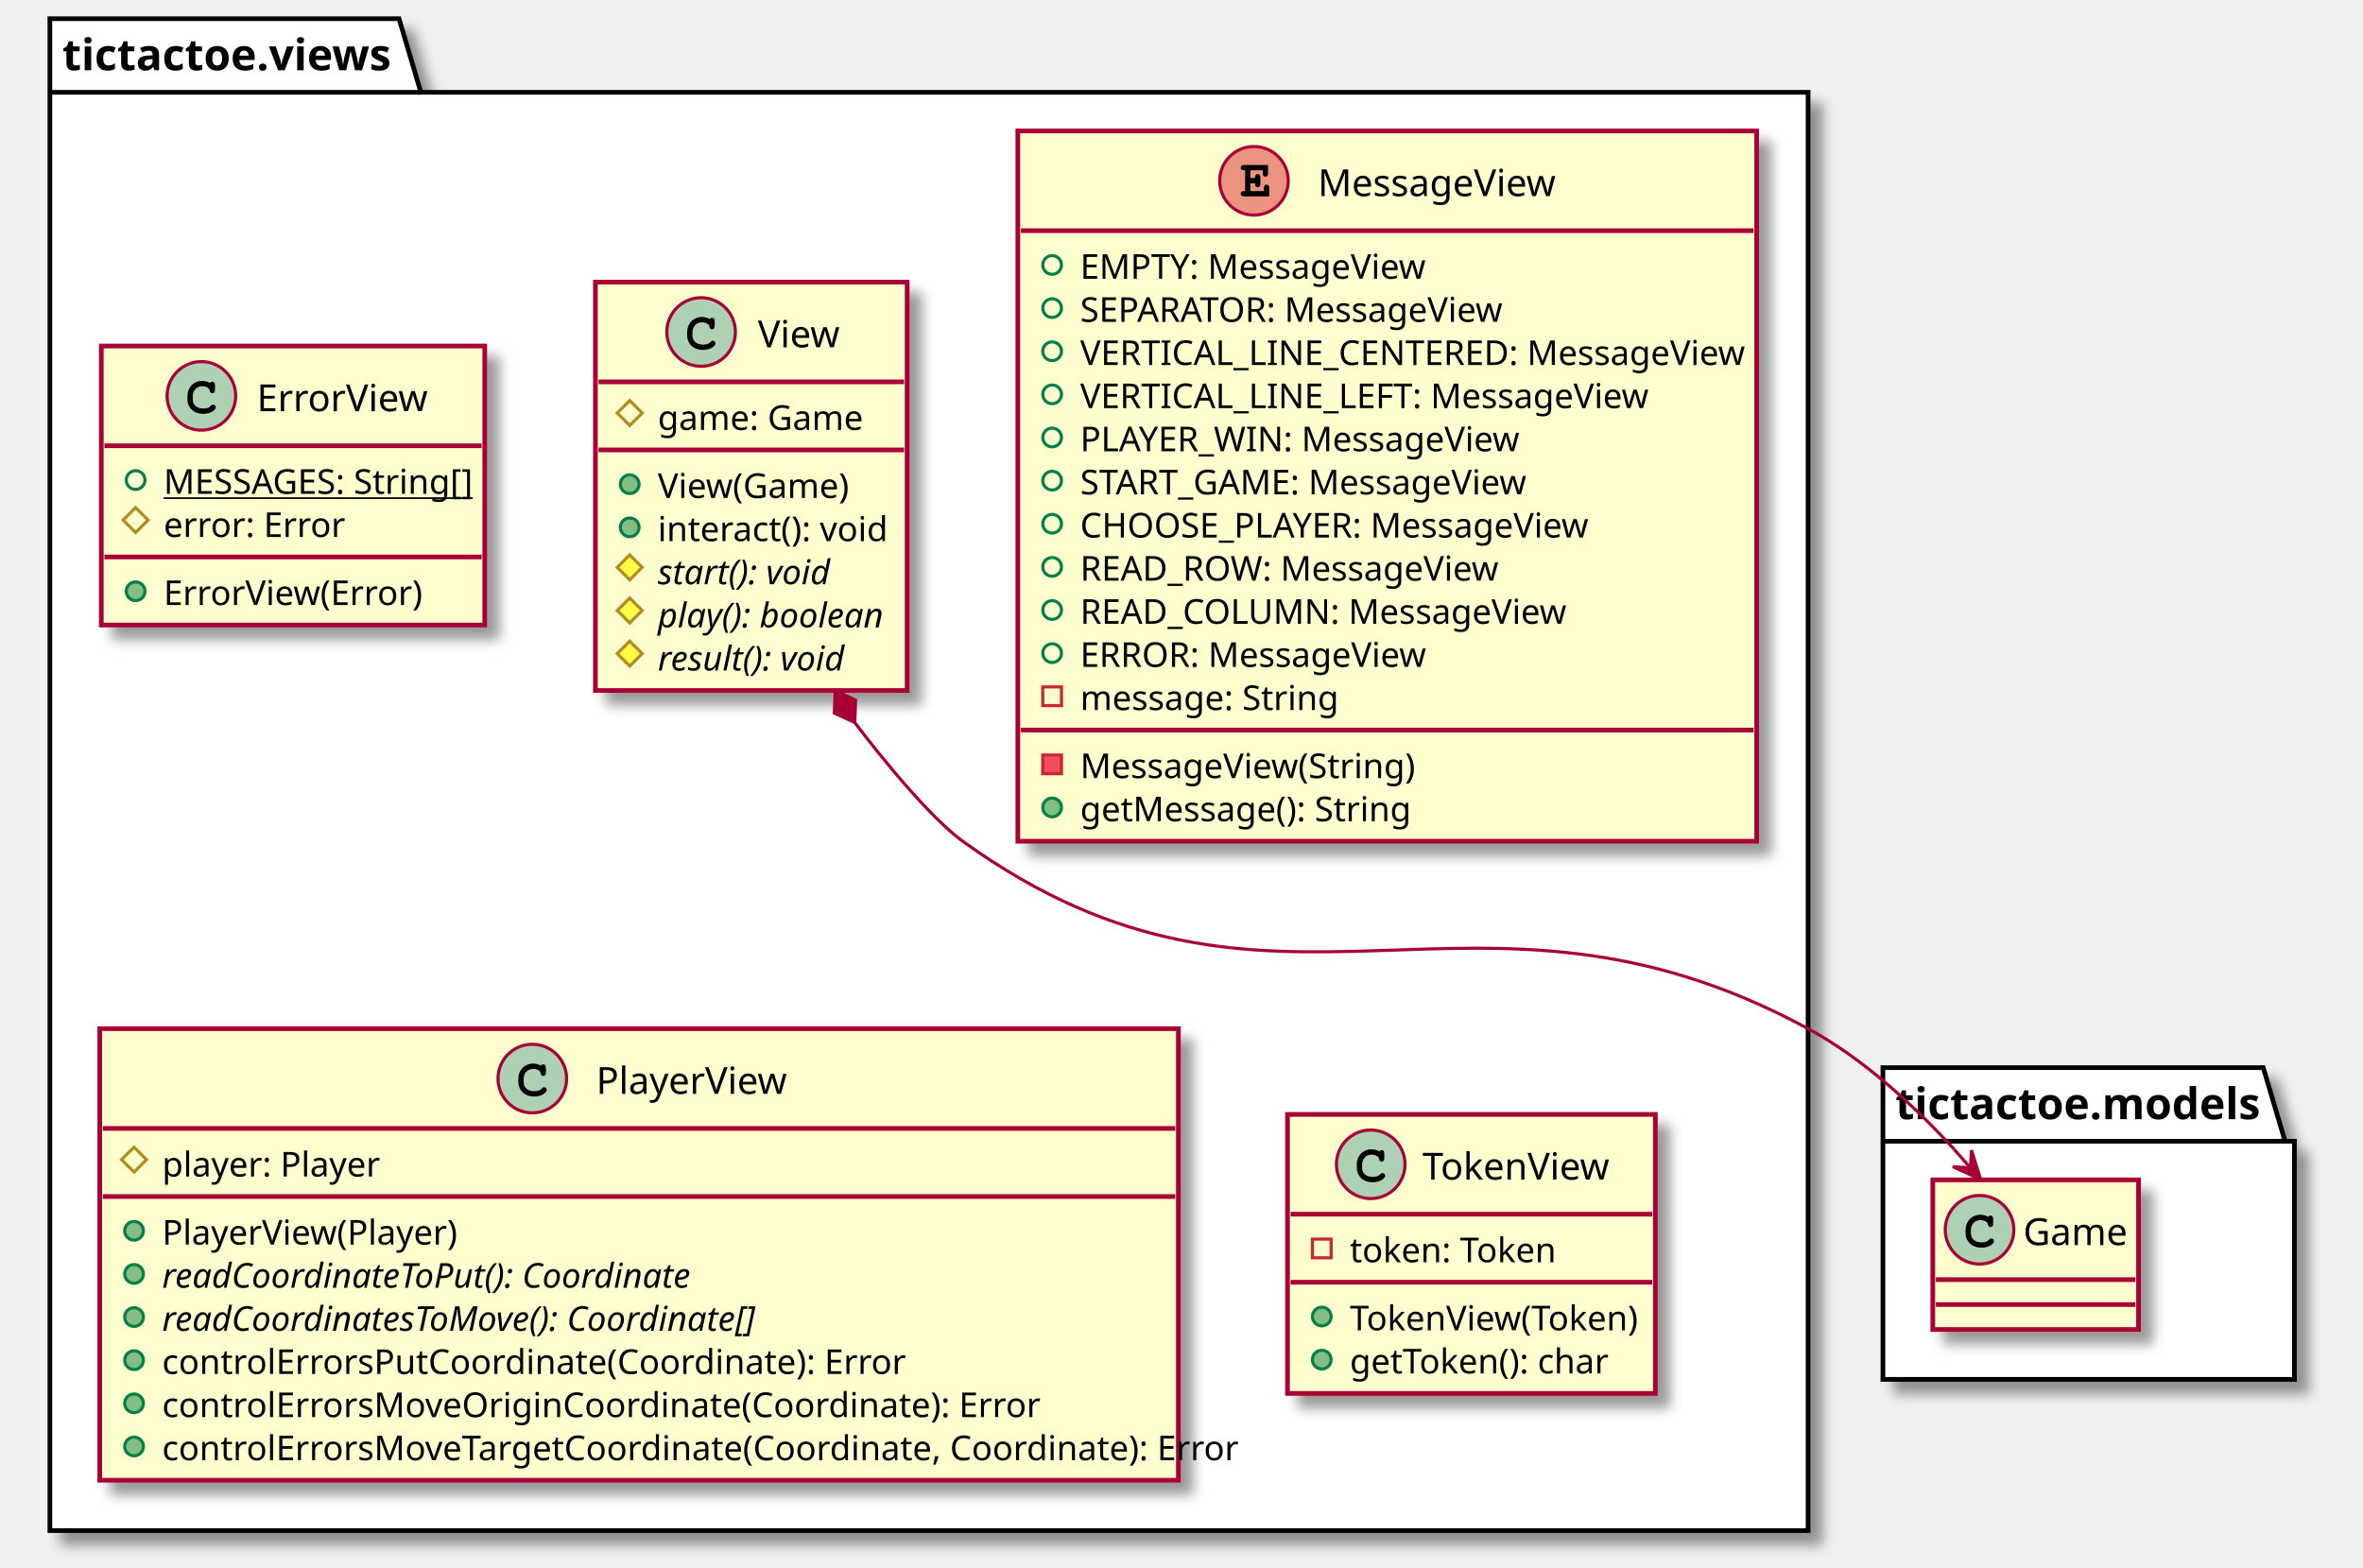
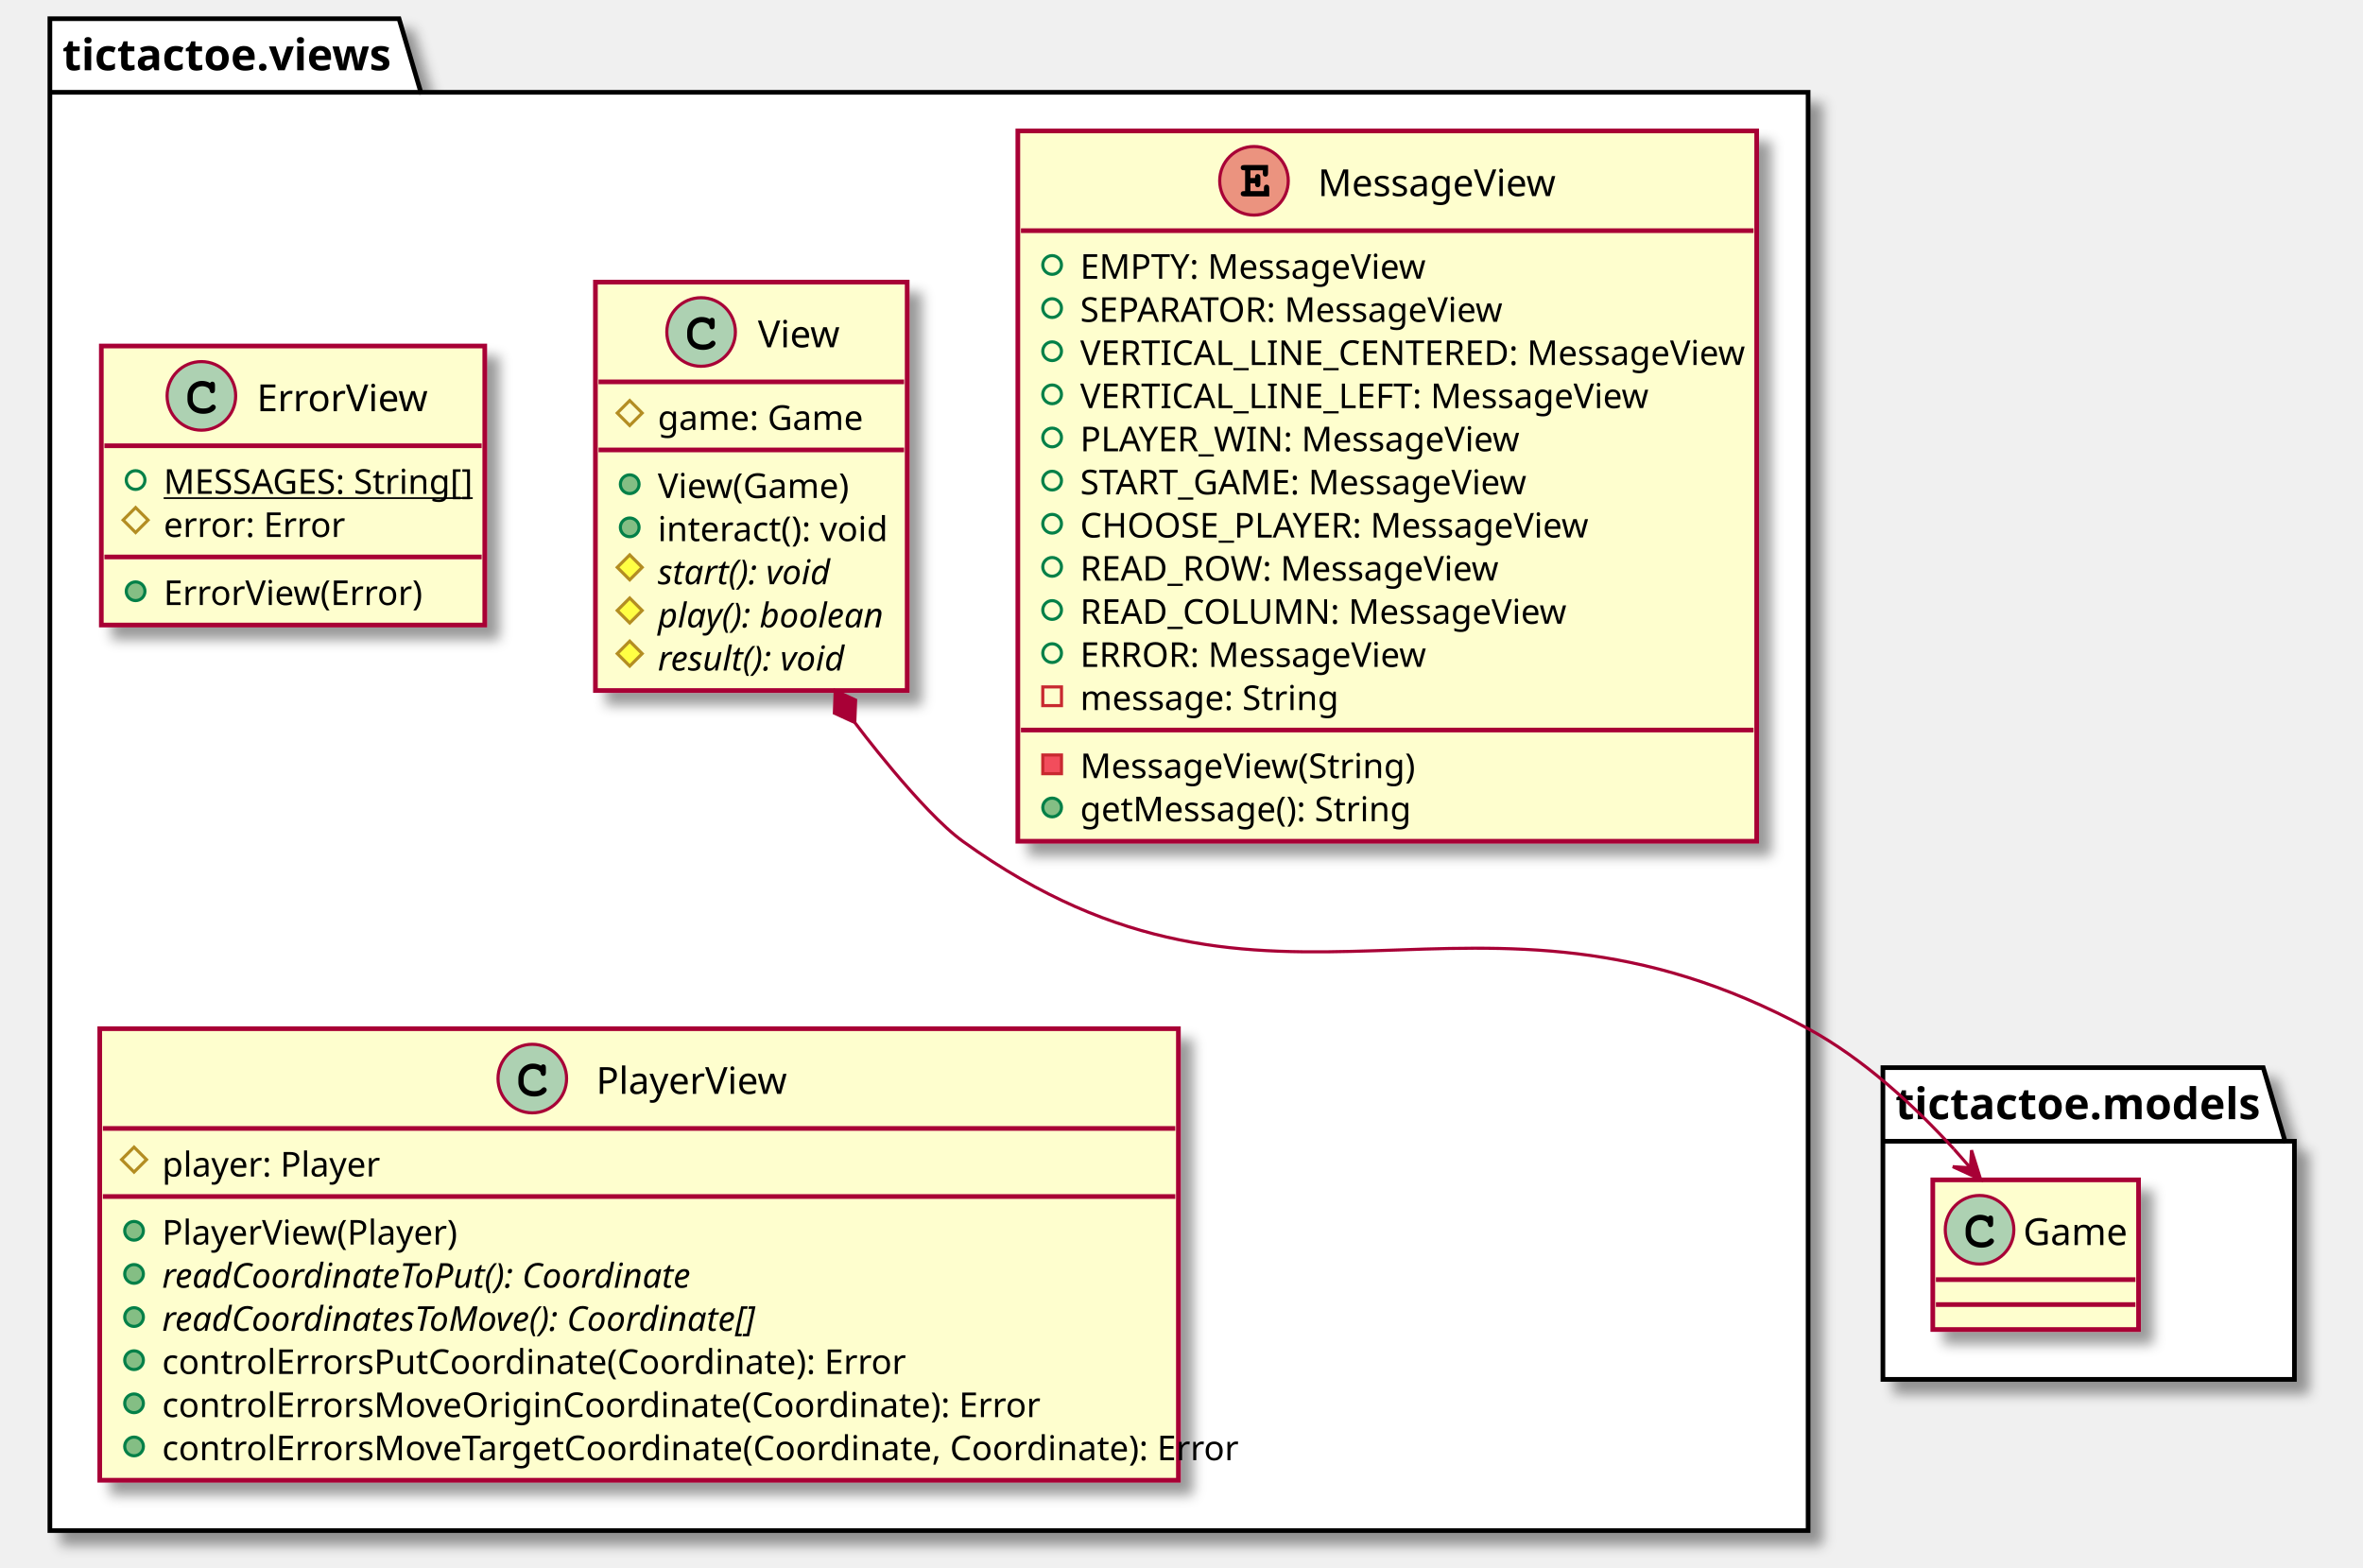
<svg xmlns="http://www.w3.org/2000/svg" contentScriptType="application/ecmascript" contentStyleType="text/css" height="503px" preserveAspectRatio="none" style="width:758px;height:503px;" version="1.1" viewBox="0 0 758 503" width="758px" zoomAndPan="magnify">
  <defs>
-     <filter height="300%" id="f5kbxrpibrnr7" width="300%" x="-1" y="-1">
+     <filter height="300%" id="ffnqdap19fki2" width="300%" x="-1" y="-1">
      <feGaussianBlur result="blurOut" stdDeviation="2.0" />
      <feColorMatrix in="blurOut" result="blurOut2" type="matrix" values="0 0 0 0 0 0 0 0 0 0 0 0 0 0 0 0 0 0 .4 0" />
      <feOffset dx="4.0" dy="4.0" in="blurOut2" result="blurOut3" />
      <feBlend in="SourceGraphic" in2="blurOut3" mode="normal" />
    </filter>
  </defs>
  <g>
-     <polygon fill="#FFFFFF" filter="url(#f5kbxrpibrnr7)" points="16,6,128,6,135,29.609,580,29.609,580,491,16,491,16,6" style="stroke: #000000; stroke-width: 1.5;" />
+     <polygon fill="#FFFFFF" filter="url(#ffnqdap19fki2)" points="16,6,128,6,135,29.609,580,29.609,580,491,16,491,16,6" style="stroke: #000000; stroke-width: 1.5;" />
    <line style="stroke: #000000; stroke-width: 1.5;" x1="16" x2="135" y1="29.609" y2="29.609" />
    <text fill="#000000" font-family="sans-serif" font-size="14" font-weight="bold" lengthAdjust="spacingAndGlyphs" textLength="106" x="20" y="22.533">tictactoe.views</text>
-     <polygon fill="#FFFFFF" filter="url(#f5kbxrpibrnr7)" points="604,342.5,726,342.5,733,366.109,736,366.109,736,442.5,604,442.5,604,342.5" style="stroke: #000000; stroke-width: 1.5;" />
+     <polygon fill="#FFFFFF" filter="url(#ffnqdap19fki2)" points="604,342.5,726,342.5,733,366.109,736,366.109,736,442.5,604,442.5,604,342.5" style="stroke: #000000; stroke-width: 1.5;" />
    <line style="stroke: #000000; stroke-width: 1.5;" x1="604" x2="733" y1="366.109" y2="366.109" />
    <text fill="#000000" font-family="sans-serif" font-size="14" font-weight="bold" lengthAdjust="spacingAndGlyphs" textLength="116" x="608" y="359.033">tictactoe.models</text>
-     <rect fill="#FEFECE" filter="url(#f5kbxrpibrnr7)" height="89.508" id="tictactoe.views.ErrorView" style="stroke: #A80036; stroke-width: 1.5;" width="123" x="32.5" y="111" />
+     <rect fill="#FEFECE" filter="url(#ffnqdap19fki2)" height="89.508" id="tictactoe.views.ErrorView" style="stroke: #A80036; stroke-width: 1.5;" width="123" x="32.5" y="111" />
    <ellipse cx="64.6" cy="127" fill="#ADD1B2" rx="11" ry="11" style="stroke: #A80036; stroke-width: 1.0;" />
    <path d="M67.366,122.875 Q67.522,122.656 67.709,122.547 Q67.897,122.438 68.116,122.438 Q68.491,122.438 68.725,122.703 Q68.959,122.953 68.959,123.562 L68.959,125.016 Q68.959,125.625 68.725,125.891 Q68.491,126.156 68.116,126.156 Q67.772,126.156 67.569,125.953 Q67.366,125.766 67.256,125.25 Q67.209,124.891 67.022,124.703 Q66.694,124.328 66.084,124.109 Q65.475,123.891 64.85,123.891 Q64.084,123.891 63.444,124.219 Q62.819,124.547 62.319,125.297 Q61.834,126.047 61.834,127.078 L61.834,128.172 Q61.834,129.406 62.725,130.234 Q63.616,131.047 65.209,131.047 Q66.147,131.047 66.803,130.797 Q67.194,130.641 67.616,130.203 Q67.881,129.938 68.022,129.859 Q68.178,129.781 68.381,129.781 Q68.709,129.781 68.959,130.047 Q69.225,130.297 69.225,130.641 Q69.225,130.984 68.881,131.391 Q68.381,131.969 67.584,132.297 Q66.506,132.75 65.209,132.75 Q63.694,132.75 62.491,132.125 Q61.506,131.625 60.819,130.562 Q60.131,129.484 60.131,128.203 L60.131,127.047 Q60.131,125.719 60.741,124.578 Q61.366,123.422 62.459,122.812 Q63.553,122.188 64.787,122.188 Q65.522,122.188 66.162,122.359 Q66.819,122.516 67.366,122.875 Z " />
    <text fill="#000000" font-family="sans-serif" font-size="12" lengthAdjust="spacingAndGlyphs" textLength="53" x="82.4" y="131.91">ErrorView</text>
    <line style="stroke: #A80036; stroke-width: 1.5;" x1="33.5" x2="154.5" y1="143" y2="143" />
    <ellipse cx="43.5" cy="154" fill="none" rx="3" ry="3" style="stroke: #038048; stroke-width: 1.0;" />
    <text fill="#000000" font-family="sans-serif" font-size="11" lengthAdjust="spacingAndGlyphs" text-decoration="underline" textLength="97" x="52.5" y="158.419">MESSAGES: String[]</text>
    <polygon fill="none" points="43.5,162.836,47.5,166.836,43.5,170.836,39.5,166.836" style="stroke: #B38D22; stroke-width: 1.0;" />
    <text fill="#000000" font-family="sans-serif" font-size="11" lengthAdjust="spacingAndGlyphs" textLength="54" x="52.5" y="172.255">error: Error</text>
    <line style="stroke: #A80036; stroke-width: 1.5;" x1="33.5" x2="154.5" y1="178.672" y2="178.672" />
    <ellipse cx="43.5" cy="189.672" fill="#84BE84" rx="3" ry="3" style="stroke: #038048; stroke-width: 1.0;" />
    <text fill="#000000" font-family="sans-serif" font-size="11" lengthAdjust="spacingAndGlyphs" textLength="82" x="52.5" y="194.091">ErrorView(Error)</text>
-     <rect fill="#FEFECE" filter="url(#f5kbxrpibrnr7)" height="227.867" id="tictactoe.views.MessageView" style="stroke: #A80036; stroke-width: 1.5;" width="237" x="326.5" y="42" />
+     <rect fill="#FEFECE" filter="url(#ffnqdap19fki2)" height="227.867" id="tictactoe.views.MessageView" style="stroke: #A80036; stroke-width: 1.5;" width="237" x="326.5" y="42" />
    <ellipse cx="402.25" cy="58" fill="#EB937F" rx="11" ry="11" style="stroke: #A80036; stroke-width: 1.0;" />
    <path d="M401.109,58.797 L401.109,61.297 L405.438,61.297 L405.438,60.375 Q405.438,59.766 405.672,59.5 Q405.922,59.234 406.297,59.234 Q406.672,59.234 406.906,59.5 Q407.141,59.766 407.141,60.375 L407.141,63 L399.141,63 Q398.516,63 398.25,62.766 Q398,62.531 398,62.141 Q398,61.766 398.266,61.531 Q398.531,61.297 399.141,61.297 L399.406,61.297 L399.406,54.641 L399.141,54.641 Q398.516,54.641 398.25,54.406 Q398,54.172 398,53.781 Q398,53.406 398.25,53.172 Q398.516,52.938 399.141,52.938 L406.766,52.938 L406.766,55.531 Q406.766,56.141 406.531,56.406 Q406.312,56.656 405.922,56.656 Q405.547,56.656 405.312,56.406 Q405.078,56.141 405.078,55.531 L405.078,54.641 L401.109,54.641 L401.109,57.094 L402.594,57.094 Q402.594,56.438 402.719,56.25 Q402.984,55.844 403.453,55.844 Q403.828,55.844 404.062,56.109 Q404.297,56.359 404.297,56.969 L404.297,58.938 Q404.297,59.484 404.172,59.672 Q403.906,60.062 403.453,60.062 Q402.984,60.062 402.719,59.656 Q402.594,59.469 402.594,58.797 L401.109,58.797 Z " />
    <text fill="#000000" font-family="sans-serif" font-size="12" lengthAdjust="spacingAndGlyphs" textLength="77" x="422.75" y="62.91">MessageView</text>
    <line style="stroke: #A80036; stroke-width: 1.5;" x1="327.5" x2="562.5" y1="74" y2="74" />
    <ellipse cx="337.5" cy="85" fill="none" rx="3" ry="3" style="stroke: #038048; stroke-width: 1.0;" />
    <text fill="#000000" font-family="sans-serif" font-size="11" lengthAdjust="spacingAndGlyphs" textLength="110" x="346.5" y="89.419">EMPTY: MessageView</text>
    <ellipse cx="337.5" cy="98.836" fill="none" rx="3" ry="3" style="stroke: #038048; stroke-width: 1.0;" />
    <text fill="#000000" font-family="sans-serif" font-size="11" lengthAdjust="spacingAndGlyphs" textLength="139" x="346.5" y="103.255">SEPARATOR: MessageView</text>
    <ellipse cx="337.5" cy="112.672" fill="none" rx="3" ry="3" style="stroke: #038048; stroke-width: 1.0;" />
    <text fill="#000000" font-family="sans-serif" font-size="11" lengthAdjust="spacingAndGlyphs" textLength="211" x="346.5" y="117.091">VERTICAL_LINE_CENTERED: MessageView</text>
    <ellipse cx="337.5" cy="126.508" fill="none" rx="3" ry="3" style="stroke: #038048; stroke-width: 1.0;" />
    <text fill="#000000" font-family="sans-serif" font-size="11" lengthAdjust="spacingAndGlyphs" textLength="183" x="346.5" y="130.927">VERTICAL_LINE_LEFT: MessageView</text>
    <ellipse cx="337.5" cy="140.344" fill="none" rx="3" ry="3" style="stroke: #038048; stroke-width: 1.0;" />
    <text fill="#000000" font-family="sans-serif" font-size="11" lengthAdjust="spacingAndGlyphs" textLength="142" x="346.5" y="144.763">PLAYER_WIN: MessageView</text>
    <ellipse cx="337.5" cy="154.18" fill="none" rx="3" ry="3" style="stroke: #038048; stroke-width: 1.0;" />
    <text fill="#000000" font-family="sans-serif" font-size="11" lengthAdjust="spacingAndGlyphs" textLength="146" x="346.5" y="158.599">START_GAME: MessageView</text>
    <ellipse cx="337.5" cy="168.016" fill="none" rx="3" ry="3" style="stroke: #038048; stroke-width: 1.0;" />
    <text fill="#000000" font-family="sans-serif" font-size="11" lengthAdjust="spacingAndGlyphs" textLength="166" x="346.5" y="172.435">CHOOSE_PLAYER: MessageView</text>
    <ellipse cx="337.5" cy="181.852" fill="none" rx="3" ry="3" style="stroke: #038048; stroke-width: 1.0;" />
    <text fill="#000000" font-family="sans-serif" font-size="11" lengthAdjust="spacingAndGlyphs" textLength="135" x="346.5" y="186.27">READ_ROW: MessageView</text>
    <ellipse cx="337.5" cy="195.688" fill="none" rx="3" ry="3" style="stroke: #038048; stroke-width: 1.0;" />
    <text fill="#000000" font-family="sans-serif" font-size="11" lengthAdjust="spacingAndGlyphs" textLength="153" x="346.5" y="200.106">READ_COLUMN: MessageView</text>
    <ellipse cx="337.5" cy="209.523" fill="none" rx="3" ry="3" style="stroke: #038048; stroke-width: 1.0;" />
    <text fill="#000000" font-family="sans-serif" font-size="11" lengthAdjust="spacingAndGlyphs" textLength="111" x="346.5" y="213.942">ERROR: MessageView</text>
    <rect fill="none" height="6" style="stroke: #C82930; stroke-width: 1.0;" width="6" x="334.5" y="220.359" />
    <text fill="#000000" font-family="sans-serif" font-size="11" lengthAdjust="spacingAndGlyphs" textLength="78" x="346.5" y="227.778">message: String</text>
    <line style="stroke: #A80036; stroke-width: 1.5;" x1="327.5" x2="562.5" y1="234.195" y2="234.195" />
    <rect fill="#F24D5C" height="6" style="stroke: #C82930; stroke-width: 1.0;" width="6" x="334.5" y="242.195" />
    <text fill="#000000" font-family="sans-serif" font-size="11" lengthAdjust="spacingAndGlyphs" textLength="106" x="346.5" y="249.614">MessageView(String)</text>
    <ellipse cx="337.5" cy="259.031" fill="#84BE84" rx="3" ry="3" style="stroke: #038048; stroke-width: 1.0;" />
    <text fill="#000000" font-family="sans-serif" font-size="11" lengthAdjust="spacingAndGlyphs" textLength="101" x="346.5" y="263.45">getMessage(): String</text>
-     <rect fill="#FEFECE" filter="url(#f5kbxrpibrnr7)" height="144.852" id="tictactoe.views.PlayerView" style="stroke: #A80036; stroke-width: 1.5;" width="346" x="32" y="330" />
+     <rect fill="#FEFECE" filter="url(#ffnqdap19fki2)" height="144.852" id="tictactoe.views.PlayerView" style="stroke: #A80036; stroke-width: 1.5;" width="346" x="32" y="330" />
    <ellipse cx="170.75" cy="346" fill="#ADD1B2" rx="11" ry="11" style="stroke: #A80036; stroke-width: 1.0;" />
    <path d="M173.516,341.875 Q173.672,341.656 173.859,341.547 Q174.047,341.438 174.266,341.438 Q174.641,341.438 174.875,341.703 Q175.109,341.953 175.109,342.562 L175.109,344.016 Q175.109,344.625 174.875,344.891 Q174.641,345.156 174.266,345.156 Q173.922,345.156 173.719,344.953 Q173.516,344.766 173.406,344.25 Q173.359,343.891 173.172,343.703 Q172.844,343.328 172.234,343.109 Q171.625,342.891 171,342.891 Q170.234,342.891 169.594,343.219 Q168.969,343.547 168.469,344.297 Q167.984,345.047 167.984,346.078 L167.984,347.172 Q167.984,348.406 168.875,349.234 Q169.766,350.047 171.359,350.047 Q172.297,350.047 172.953,349.797 Q173.344,349.641 173.766,349.203 Q174.031,348.938 174.172,348.859 Q174.328,348.781 174.531,348.781 Q174.859,348.781 175.109,349.047 Q175.375,349.297 175.375,349.641 Q175.375,349.984 175.031,350.391 Q174.531,350.969 173.734,351.297 Q172.656,351.75 171.359,351.75 Q169.844,351.75 168.641,351.125 Q167.656,350.625 166.969,349.562 Q166.281,348.484 166.281,347.203 L166.281,346.047 Q166.281,344.719 166.891,343.578 Q167.516,342.422 168.609,341.812 Q169.703,341.188 170.938,341.188 Q171.672,341.188 172.312,341.359 Q172.969,341.516 173.516,341.875 Z " />
    <text fill="#000000" font-family="sans-serif" font-size="12" lengthAdjust="spacingAndGlyphs" textLength="60" x="191.25" y="350.91">PlayerView</text>
    <line style="stroke: #A80036; stroke-width: 1.5;" x1="33" x2="377" y1="362" y2="362" />
    <polygon fill="none" points="43,368,47,372,43,376,39,372" style="stroke: #B38D22; stroke-width: 1.0;" />
    <text fill="#000000" font-family="sans-serif" font-size="11" lengthAdjust="spacingAndGlyphs" textLength="66" x="52" y="377.419">player: Player</text>
    <line style="stroke: #A80036; stroke-width: 1.5;" x1="33" x2="377" y1="383.836" y2="383.836" />
    <ellipse cx="43" cy="394.836" fill="#84BE84" rx="3" ry="3" style="stroke: #038048; stroke-width: 1.0;" />
    <text fill="#000000" font-family="sans-serif" font-size="11" lengthAdjust="spacingAndGlyphs" textLength="94" x="52" y="399.255">PlayerView(Player)</text>
    <ellipse cx="43" cy="408.672" fill="#84BE84" rx="3" ry="3" style="stroke: #038048; stroke-width: 1.0;" />
    <text fill="#000000" font-family="sans-serif" font-size="11" font-style="italic" lengthAdjust="spacingAndGlyphs" textLength="173" x="52" y="413.091">readCoordinateToPut(): Coordinate</text>
    <ellipse cx="43" cy="422.508" fill="#84BE84" rx="3" ry="3" style="stroke: #038048; stroke-width: 1.0;" />
    <text fill="#000000" font-family="sans-serif" font-size="11" font-style="italic" lengthAdjust="spacingAndGlyphs" textLength="195" x="52" y="426.927">readCoordinatesToMove(): Coordinate[]</text>
    <ellipse cx="43" cy="436.344" fill="#84BE84" rx="3" ry="3" style="stroke: #038048; stroke-width: 1.0;" />
    <text fill="#000000" font-family="sans-serif" font-size="11" lengthAdjust="spacingAndGlyphs" textLength="220" x="52" y="440.763">controlErrorsPutCoordinate(Coordinate): Error</text>
    <ellipse cx="43" cy="450.18" fill="#84BE84" rx="3" ry="3" style="stroke: #038048; stroke-width: 1.0;" />
    <text fill="#000000" font-family="sans-serif" font-size="11" lengthAdjust="spacingAndGlyphs" textLength="259" x="52" y="454.599">controlErrorsMoveOriginCoordinate(Coordinate): Error</text>
    <ellipse cx="43" cy="464.016" fill="#84BE84" rx="3" ry="3" style="stroke: #038048; stroke-width: 1.0;" />
    <text fill="#000000" font-family="sans-serif" font-size="11" lengthAdjust="spacingAndGlyphs" textLength="320" x="52" y="468.435">controlErrorsMoveTargetCoordinate(Coordinate, Coordinate): Error</text>
-     <rect fill="#FEFECE" filter="url(#f5kbxrpibrnr7)" height="89.508" id="tictactoe.views.TokenView" style="stroke: #A80036; stroke-width: 1.5;" width="118" x="413" y="357.5" />
-     <ellipse cx="439.7" cy="373.5" fill="#ADD1B2" rx="11" ry="11" style="stroke: #A80036; stroke-width: 1.0;" />
-     <path d="M442.466,369.375 Q442.622,369.156 442.809,369.047 Q442.997,368.938 443.216,368.938 Q443.591,368.938 443.825,369.203 Q444.059,369.453 444.059,370.062 L444.059,371.516 Q444.059,372.125 443.825,372.391 Q443.591,372.656 443.216,372.656 Q442.872,372.656 442.669,372.453 Q442.466,372.266 442.356,371.75 Q442.309,371.391 442.122,371.203 Q441.794,370.828 441.184,370.609 Q440.575,370.391 439.95,370.391 Q439.184,370.391 438.544,370.719 Q437.919,371.047 437.419,371.797 Q436.934,372.547 436.934,373.578 L436.934,374.672 Q436.934,375.906 437.825,376.734 Q438.716,377.547 440.309,377.547 Q441.247,377.547 441.903,377.297 Q442.294,377.141 442.716,376.703 Q442.981,376.438 443.122,376.359 Q443.278,376.281 443.481,376.281 Q443.809,376.281 444.059,376.547 Q444.325,376.797 444.325,377.141 Q444.325,377.484 443.981,377.891 Q443.481,378.469 442.684,378.797 Q441.606,379.25 440.309,379.25 Q438.794,379.25 437.591,378.625 Q436.606,378.125 435.919,377.062 Q435.231,375.984 435.231,374.703 L435.231,373.547 Q435.231,372.219 435.841,371.078 Q436.466,369.922 437.559,369.312 Q438.653,368.688 439.887,368.688 Q440.622,368.688 441.262,368.859 Q441.919,369.016 442.466,369.375 Z " />
-     <text fill="#000000" font-family="sans-serif" font-size="12" lengthAdjust="spacingAndGlyphs" textLength="60" x="456.3" y="378.41">TokenView</text>
-     <line style="stroke: #A80036; stroke-width: 1.5;" x1="414" x2="530" y1="389.5" y2="389.5" />
-     <rect fill="none" height="6" style="stroke: #C82930; stroke-width: 1.0;" width="6" x="421" y="397.5" />
-     <text fill="#000000" font-family="sans-serif" font-size="11" lengthAdjust="spacingAndGlyphs" textLength="61" x="433" y="404.919">token: Token</text>
-     <line style="stroke: #A80036; stroke-width: 1.5;" x1="414" x2="530" y1="411.336" y2="411.336" />
-     <ellipse cx="424" cy="422.336" fill="#84BE84" rx="3" ry="3" style="stroke: #038048; stroke-width: 1.0;" />
-     <text fill="#000000" font-family="sans-serif" font-size="11" lengthAdjust="spacingAndGlyphs" textLength="92" x="433" y="426.755">TokenView(Token)</text>
-     <ellipse cx="424" cy="436.172" fill="#84BE84" rx="3" ry="3" style="stroke: #038048; stroke-width: 1.0;" />
-     <text fill="#000000" font-family="sans-serif" font-size="11" lengthAdjust="spacingAndGlyphs" textLength="80" x="433" y="440.591">getToken(): char</text>
-     <rect fill="#FEFECE" filter="url(#f5kbxrpibrnr7)" height="131.016" id="tictactoe.views.View" style="stroke: #A80036; stroke-width: 1.5;" width="100" x="191" y="90.5" />
+     <rect fill="#FEFECE" filter="url(#ffnqdap19fki2)" height="131.016" id="tictactoe.views.View" style="stroke: #A80036; stroke-width: 1.5;" width="100" x="191" y="90.5" />
    <ellipse cx="224.9" cy="106.5" fill="#ADD1B2" rx="11" ry="11" style="stroke: #A80036; stroke-width: 1.0;" />
    <path d="M227.666,102.375 Q227.822,102.156 228.009,102.047 Q228.197,101.938 228.416,101.938 Q228.791,101.938 229.025,102.203 Q229.259,102.453 229.259,103.062 L229.259,104.516 Q229.259,105.125 229.025,105.391 Q228.791,105.656 228.416,105.656 Q228.072,105.656 227.869,105.453 Q227.666,105.266 227.556,104.75 Q227.509,104.391 227.322,104.203 Q226.994,103.828 226.384,103.609 Q225.775,103.391 225.15,103.391 Q224.384,103.391 223.744,103.719 Q223.119,104.047 222.619,104.797 Q222.134,105.547 222.134,106.578 L222.134,107.672 Q222.134,108.906 223.025,109.734 Q223.916,110.547 225.509,110.547 Q226.447,110.547 227.103,110.297 Q227.494,110.141 227.916,109.703 Q228.181,109.438 228.322,109.359 Q228.478,109.281 228.681,109.281 Q229.009,109.281 229.259,109.547 Q229.525,109.797 229.525,110.141 Q229.525,110.484 229.181,110.891 Q228.681,111.469 227.884,111.797 Q226.806,112.25 225.509,112.25 Q223.994,112.25 222.791,111.625 Q221.806,111.125 221.119,110.062 Q220.431,108.984 220.431,107.703 L220.431,106.547 Q220.431,105.219 221.041,104.078 Q221.666,102.922 222.759,102.312 Q223.853,101.688 225.088,101.688 Q225.822,101.688 226.463,101.859 Q227.119,102.016 227.666,102.375 Z " />
    <text fill="#000000" font-family="sans-serif" font-size="12" lengthAdjust="spacingAndGlyphs" textLength="26" x="243.1" y="111.41">View</text>
    <line style="stroke: #A80036; stroke-width: 1.5;" x1="192" x2="290" y1="122.5" y2="122.5" />
    <polygon fill="none" points="202,128.5,206,132.5,202,136.5,198,132.5" style="stroke: #B38D22; stroke-width: 1.0;" />
    <text fill="#000000" font-family="sans-serif" font-size="11" lengthAdjust="spacingAndGlyphs" textLength="60" x="211" y="137.919">game: Game</text>
    <line style="stroke: #A80036; stroke-width: 1.5;" x1="192" x2="290" y1="144.336" y2="144.336" />
    <ellipse cx="202" cy="155.336" fill="#84BE84" rx="3" ry="3" style="stroke: #038048; stroke-width: 1.0;" />
    <text fill="#000000" font-family="sans-serif" font-size="11" lengthAdjust="spacingAndGlyphs" textLength="62" x="211" y="159.755">View(Game)</text>
    <ellipse cx="202" cy="169.172" fill="#84BE84" rx="3" ry="3" style="stroke: #038048; stroke-width: 1.0;" />
    <text fill="#000000" font-family="sans-serif" font-size="11" lengthAdjust="spacingAndGlyphs" textLength="70" x="211" y="173.591">interact(): void</text>
    <polygon fill="#FFFF44" points="202,178.008,206,182.008,202,186.008,198,182.008" style="stroke: #B38D22; stroke-width: 1.0;" />
    <text fill="#000000" font-family="sans-serif" font-size="11" font-style="italic" lengthAdjust="spacingAndGlyphs" textLength="56" x="211" y="187.427">start(): void</text>
    <polygon fill="#FFFF44" points="202,191.844,206,195.844,202,199.844,198,195.844" style="stroke: #B38D22; stroke-width: 1.0;" />
    <text fill="#000000" font-family="sans-serif" font-size="11" font-style="italic" lengthAdjust="spacingAndGlyphs" textLength="74" x="211" y="201.263">play(): boolean</text>
    <polygon fill="#FFFF44" points="202,205.68,206,209.68,202,213.68,198,209.68" style="stroke: #B38D22; stroke-width: 1.0;" />
    <text fill="#000000" font-family="sans-serif" font-size="11" font-style="italic" lengthAdjust="spacingAndGlyphs" textLength="62" x="211" y="215.099">result(): void</text>
-     <rect fill="#FEFECE" filter="url(#f5kbxrpibrnr7)" height="48" id="tictactoe.models.Game" style="stroke: #A80036; stroke-width: 1.5;" width="66" x="620" y="378.5" />
+     <rect fill="#FEFECE" filter="url(#ffnqdap19fki2)" height="48" id="tictactoe.models.Game" style="stroke: #A80036; stroke-width: 1.5;" width="66" x="620" y="378.5" />
    <ellipse cx="635" cy="394.5" fill="#ADD1B2" rx="11" ry="11" style="stroke: #A80036; stroke-width: 1.0;" />
    <path d="M637.766,390.375 Q637.922,390.156 638.109,390.047 Q638.297,389.938 638.516,389.938 Q638.891,389.938 639.125,390.203 Q639.359,390.453 639.359,391.062 L639.359,392.516 Q639.359,393.125 639.125,393.391 Q638.891,393.656 638.516,393.656 Q638.172,393.656 637.969,393.453 Q637.766,393.266 637.656,392.75 Q637.609,392.391 637.422,392.203 Q637.094,391.828 636.484,391.609 Q635.875,391.391 635.25,391.391 Q634.484,391.391 633.844,391.719 Q633.219,392.047 632.719,392.797 Q632.234,393.547 632.234,394.578 L632.234,395.672 Q632.234,396.906 633.125,397.734 Q634.016,398.547 635.609,398.547 Q636.547,398.547 637.203,398.297 Q637.594,398.141 638.016,397.703 Q638.281,397.438 638.422,397.359 Q638.578,397.281 638.781,397.281 Q639.109,397.281 639.359,397.547 Q639.625,397.797 639.625,398.141 Q639.625,398.484 639.281,398.891 Q638.781,399.469 637.984,399.797 Q636.906,400.25 635.609,400.25 Q634.094,400.25 632.891,399.625 Q631.906,399.125 631.219,398.062 Q630.531,396.984 630.531,395.703 L630.531,394.547 Q630.531,393.219 631.141,392.078 Q631.766,390.922 632.859,390.312 Q633.953,389.688 635.188,389.688 Q635.922,389.688 636.562,389.859 Q637.219,390.016 637.766,390.375 Z " />
    <text fill="#000000" font-family="sans-serif" font-size="12" lengthAdjust="spacingAndGlyphs" textLength="34" x="649" y="399.41">Game</text>
    <line style="stroke: #A80036; stroke-width: 1.5;" x1="621" x2="685" y1="410.5" y2="410.5" />
    <line style="stroke: #A80036; stroke-width: 1.5;" x1="621" x2="685" y1="418.5" y2="418.5" />
    <path d="M274.2,231.784 C274.2,231.784 295.506,260.295 309,270 C409.151,342.026 471.531,271.242 580,330 C597.698,339.587 614.048,354.721 626.768,368.602 " fill="none" id="tictactoe.views.View-tictactoe.models.Game" style="stroke: #A80036; stroke-width: 1.0;" />
    <polygon fill="#A80036" points="635.356,378.39,632.427,368.987,632.058,374.632,626.414,374.263,635.356,378.39" style="stroke: #A80036; stroke-width: 1.0;" />
    <line style="stroke: #A80036; stroke-width: 1.0;" x1="632.058" x2="626.783" y1="374.632" y2="368.618" />
    <polygon fill="#A80036" points="267.91,221.565,267.649,228.771,274.2,231.784,274.461,224.578,267.91,221.565" style="stroke: #A80036; stroke-width: 1.0;" />
  </g>
</svg>
